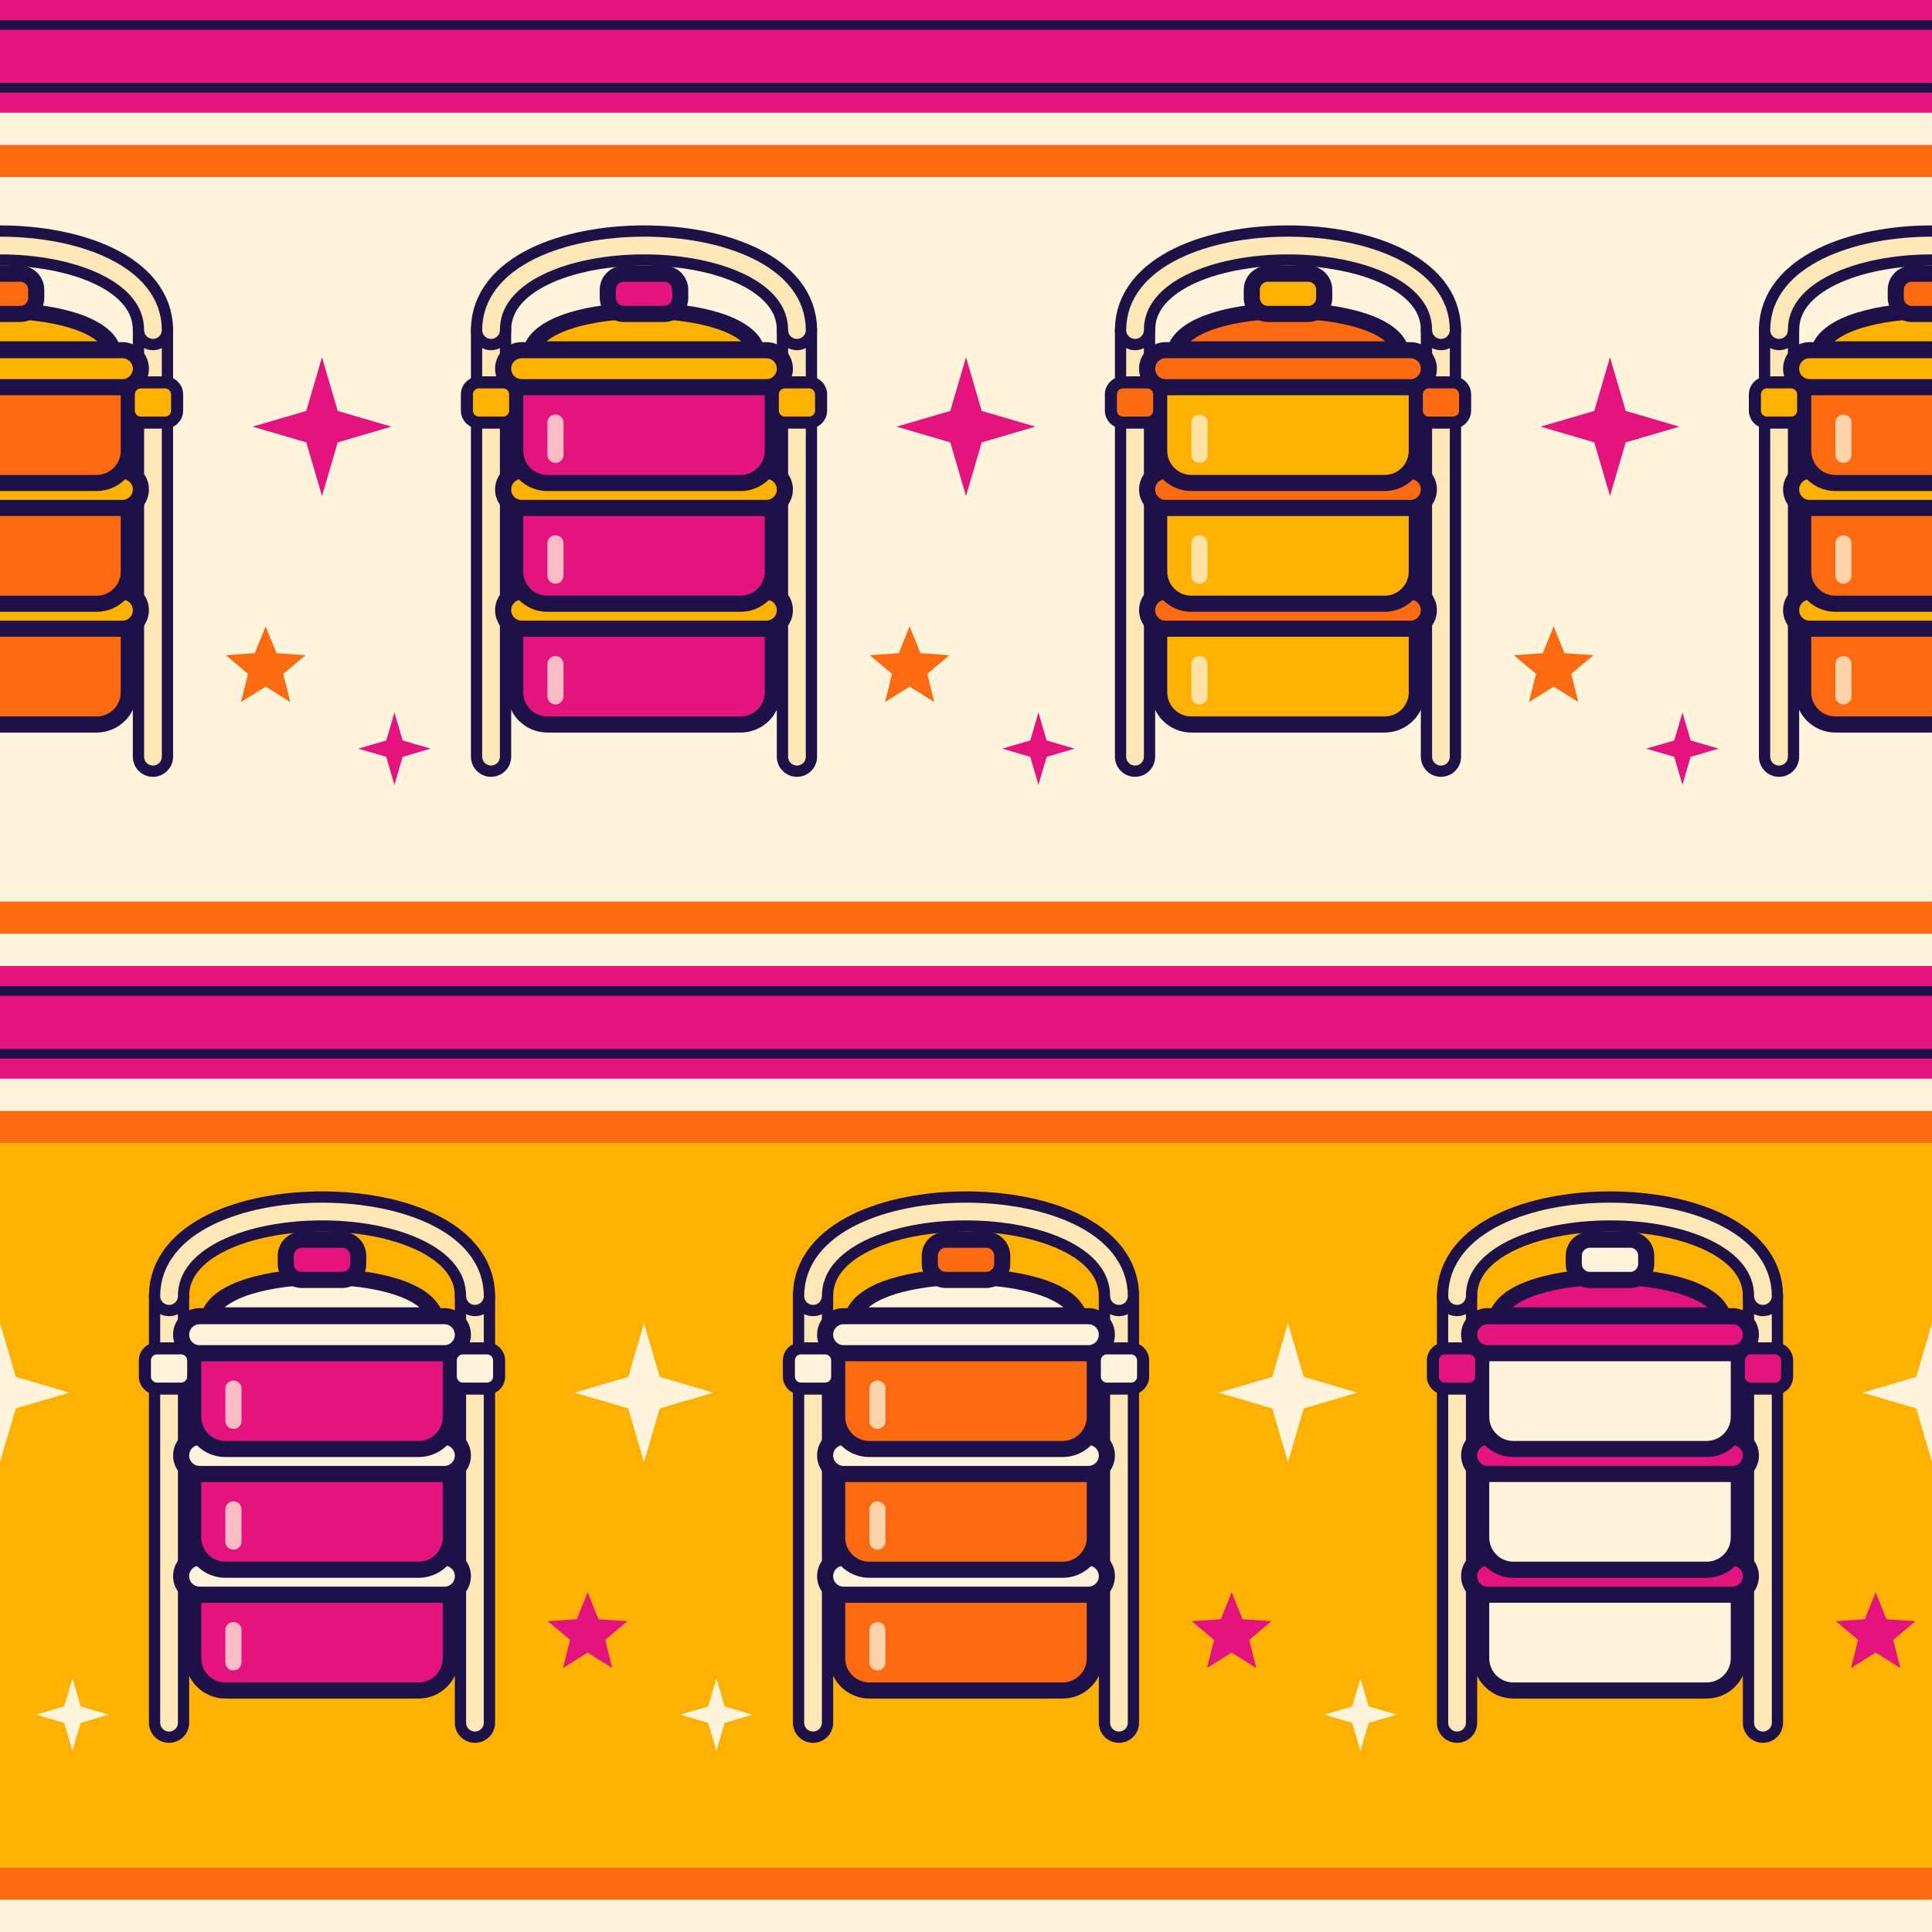
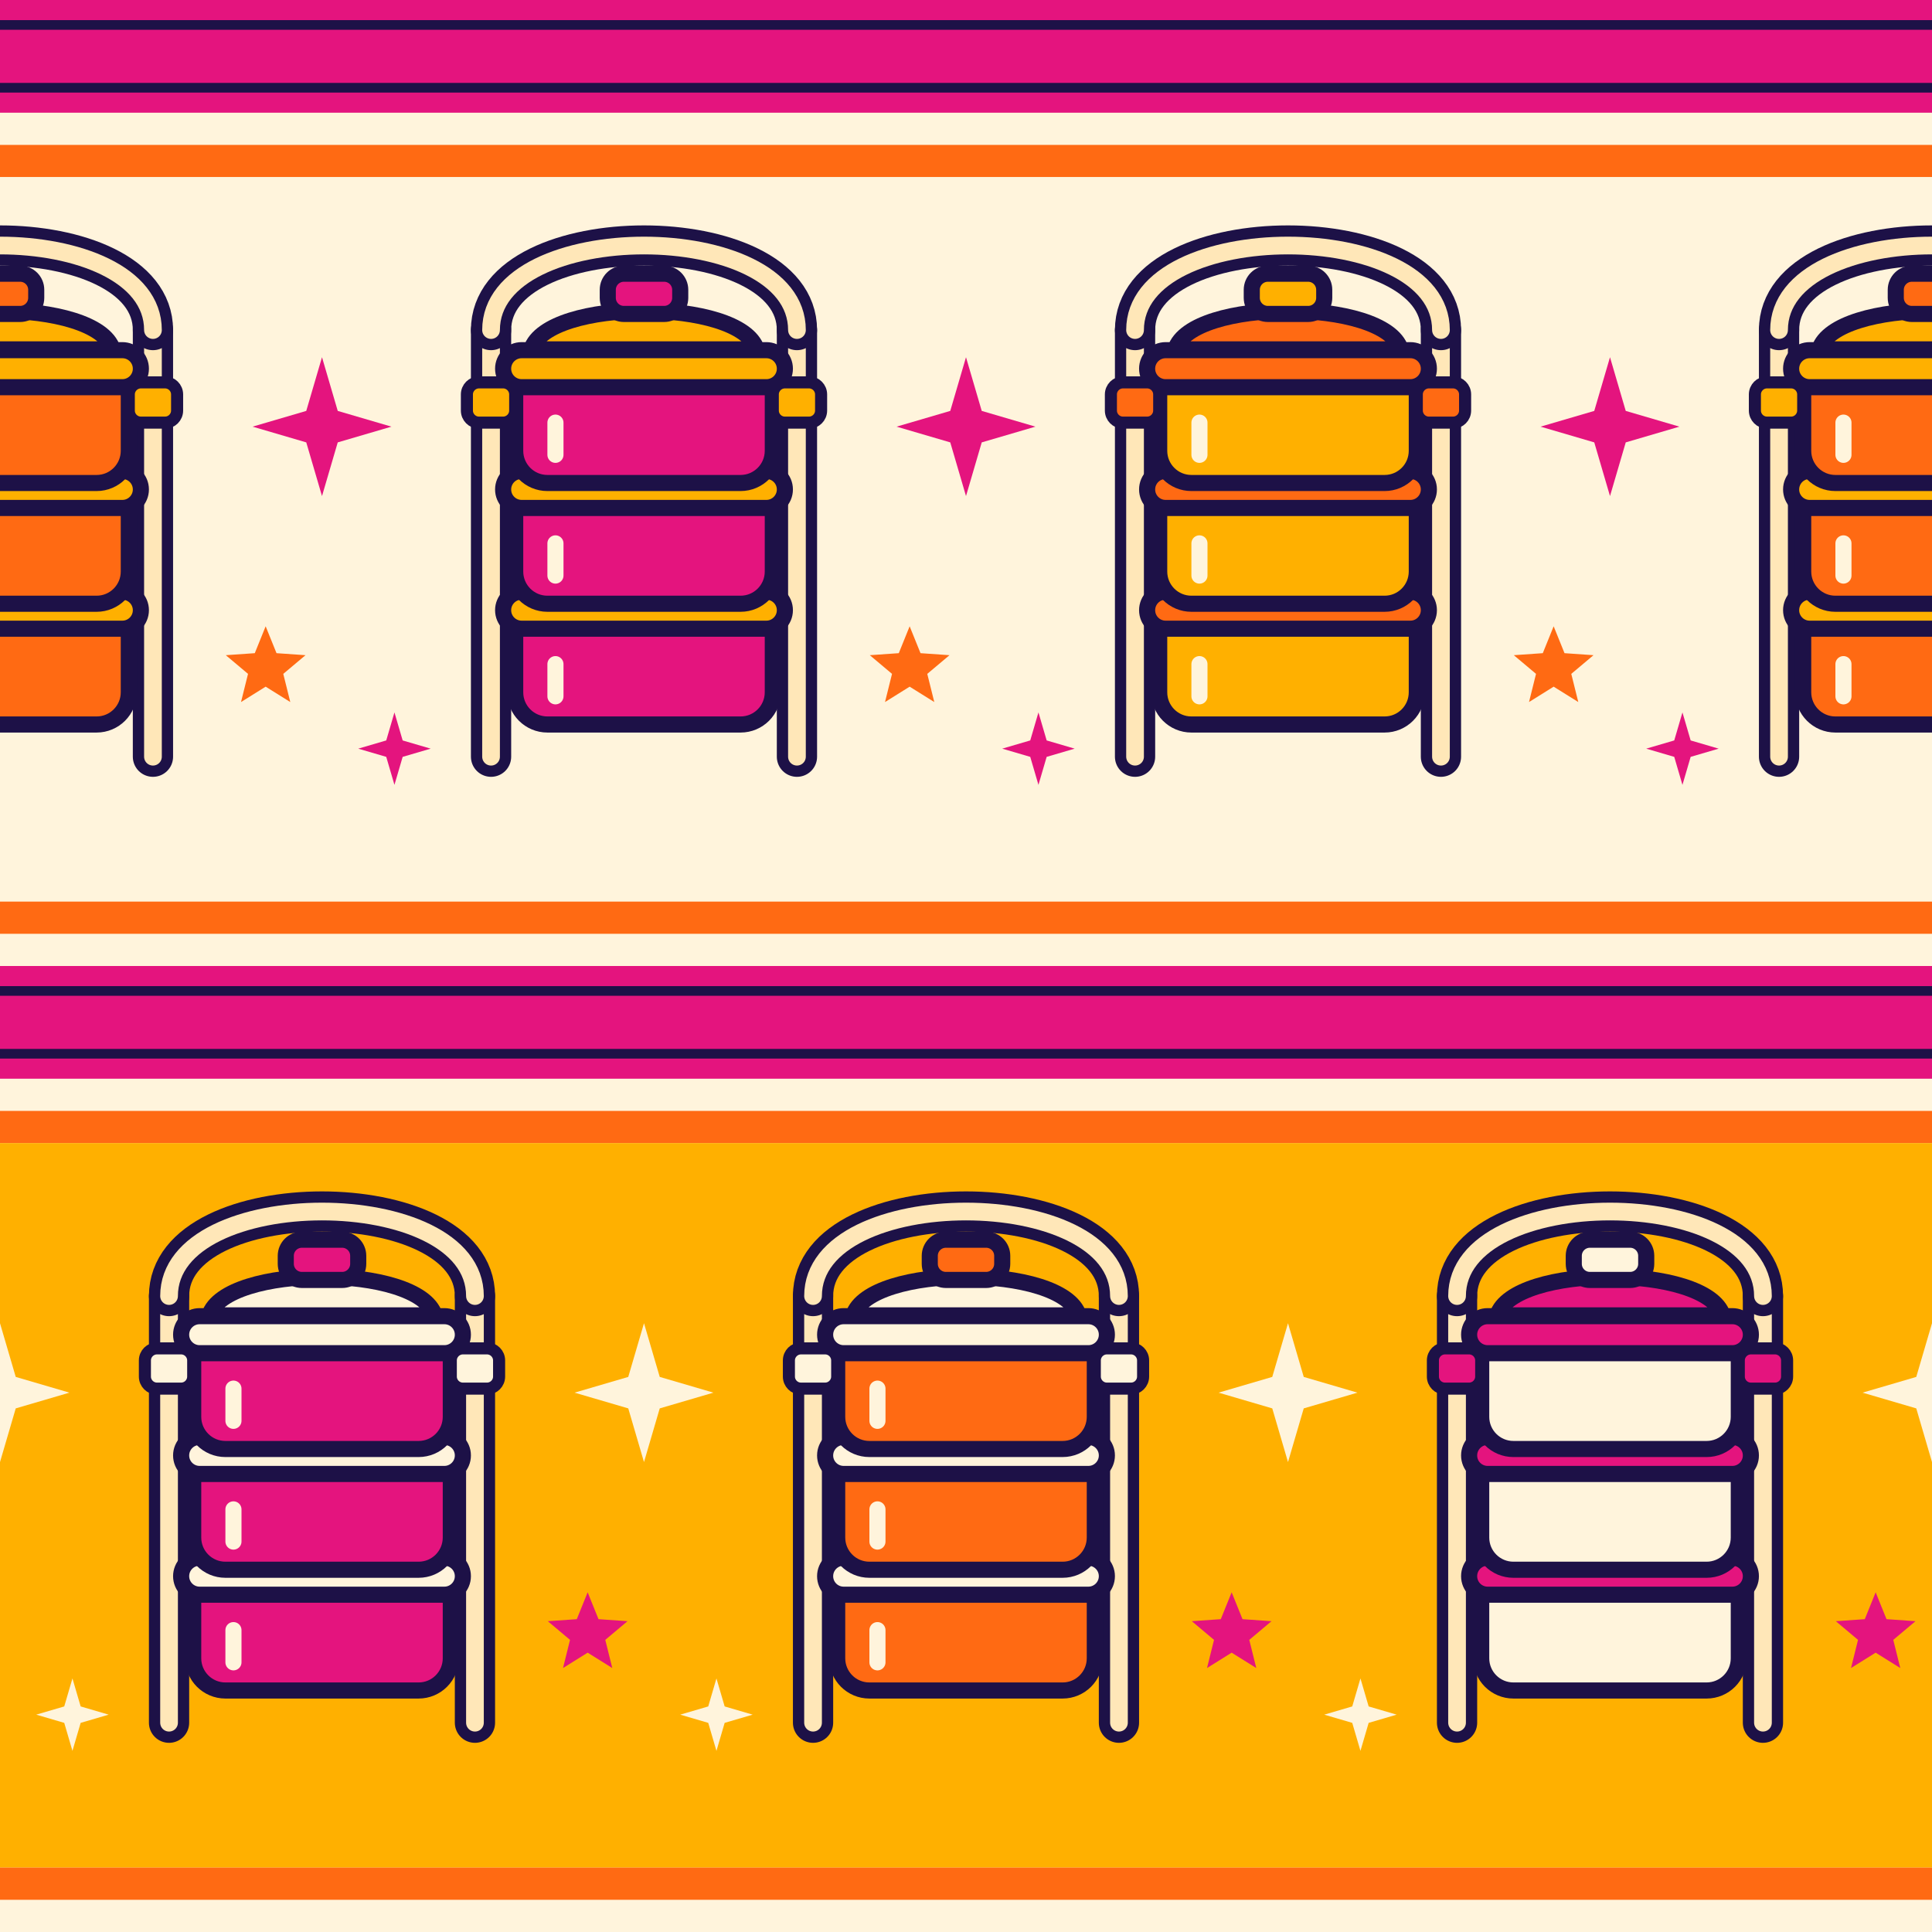
<svg xmlns="http://www.w3.org/2000/svg" xmlns:xlink="http://www.w3.org/1999/xlink" viewBox="0 0 240 240" width="240" height="240">
  <defs>
    <g id="t0">
      <path d="M-19 26V-27M19 26V-27" stroke="#1D1147" stroke-width="5" stroke-linecap="round" />
      <path d="M-19 26V-27M19 26V-27" stroke="#FFE7B8" stroke-width="2.2" stroke-linecap="round" />
      <path d="M-19 -27C-19 -41 19 -41 19 -27" fill="none" stroke="#1D1147" stroke-width="5" stroke-linecap="round" />
      <path d="M-19 -27C-19 -41 19 -41 19 -27" fill="none" stroke="#FFE7B8" stroke-width="2.2" stroke-linecap="round" />
      <rect x="-16" y="7" width="32" height="15" rx="4" fill="#FF6A13" stroke="#1D1147" stroke-width="2" stroke-linejoin="round" />
      <rect x="-17.5" y="5.5" width="35" height="4.6" rx="2.3" fill="#FFB000" stroke="#1D1147" stroke-width="2" stroke-linejoin="round" />
-       <path d="M-11 14.5V18.5" stroke="#FFF4DC" stroke-width="2" stroke-linecap="round" opacity=".75" />
+       <path d="M-11 14.5V18.5" stroke="#FFF4DC" stroke-width="2" stroke-linecap="round" />
      <rect x="-16" y="-8" width="32" height="15" rx="4" fill="#FF6A13" stroke="#1D1147" stroke-width="2" stroke-linejoin="round" />
      <rect x="-17.5" y="-9.5" width="35" height="4.6" rx="2.3" fill="#FFB000" stroke="#1D1147" stroke-width="2" stroke-linejoin="round" />
-       <path d="M-11 -0.5V3.5" stroke="#FFF4DC" stroke-width="2" stroke-linecap="round" opacity=".75" />
+       <path d="M-11 -0.5V3.5" stroke="#FFF4DC" stroke-width="2" stroke-linecap="round" />
      <rect x="-16" y="-23" width="32" height="15" rx="4" fill="#FF6A13" stroke="#1D1147" stroke-width="2" stroke-linejoin="round" />
      <rect x="-17.5" y="-24.5" width="35" height="4.6" rx="2.3" fill="#FFB000" stroke="#1D1147" stroke-width="2" stroke-linejoin="round" />
-       <path d="M-11 -15.5V-11.5" stroke="#FFF4DC" stroke-width="2" stroke-linecap="round" opacity=".75" />
+       <path d="M-11 -15.5V-11.5" stroke="#FFF4DC" stroke-width="2" stroke-linecap="round" />
      <path d="M-14 -24.6C-12 -31 12 -31 14 -24.6Z" fill="#FFB000" stroke="#1D1147" stroke-width="2" stroke-linejoin="round" />
      <rect x="-4.5" y="-34" width="9" height="5" rx="2" fill="#FF6A13" stroke="#1D1147" stroke-width="2" stroke-linejoin="round" />
      <rect x="-22" y="-20.5" width="6" height="5" rx="1.5" fill="#FFB000" stroke="#1D1147" stroke-width="1.5" />
      <rect x="16" y="-20.5" width="6" height="5" rx="1.5" fill="#FFB000" stroke="#1D1147" stroke-width="1.5" />
    </g>
    <g id="t1">
      <path d="M-19 26V-27M19 26V-27" stroke="#1D1147" stroke-width="5" stroke-linecap="round" />
      <path d="M-19 26V-27M19 26V-27" stroke="#FFE7B8" stroke-width="2.2" stroke-linecap="round" />
      <path d="M-19 -27C-19 -41 19 -41 19 -27" fill="none" stroke="#1D1147" stroke-width="5" stroke-linecap="round" />
      <path d="M-19 -27C-19 -41 19 -41 19 -27" fill="none" stroke="#FFE7B8" stroke-width="2.2" stroke-linecap="round" />
      <rect x="-16" y="7" width="32" height="15" rx="4" fill="#E4147E" stroke="#1D1147" stroke-width="2" stroke-linejoin="round" />
      <rect x="-17.5" y="5.5" width="35" height="4.6" rx="2.3" fill="#FFB000" stroke="#1D1147" stroke-width="2" stroke-linejoin="round" />
-       <path d="M-11 14.5V18.5" stroke="#FFF4DC" stroke-width="2" stroke-linecap="round" opacity=".75" />
+       <path d="M-11 14.5V18.5" stroke="#FFF4DC" stroke-width="2" stroke-linecap="round" />
      <rect x="-16" y="-8" width="32" height="15" rx="4" fill="#E4147E" stroke="#1D1147" stroke-width="2" stroke-linejoin="round" />
      <rect x="-17.5" y="-9.5" width="35" height="4.6" rx="2.3" fill="#FFB000" stroke="#1D1147" stroke-width="2" stroke-linejoin="round" />
-       <path d="M-11 -0.5V3.5" stroke="#FFF4DC" stroke-width="2" stroke-linecap="round" opacity=".75" />
+       <path d="M-11 -0.5V3.5" stroke="#FFF4DC" stroke-width="2" stroke-linecap="round" />
      <rect x="-16" y="-23" width="32" height="15" rx="4" fill="#E4147E" stroke="#1D1147" stroke-width="2" stroke-linejoin="round" />
      <rect x="-17.5" y="-24.5" width="35" height="4.6" rx="2.3" fill="#FFB000" stroke="#1D1147" stroke-width="2" stroke-linejoin="round" />
-       <path d="M-11 -15.5V-11.5" stroke="#FFF4DC" stroke-width="2" stroke-linecap="round" opacity=".75" />
+       <path d="M-11 -15.5V-11.5" stroke="#FFF4DC" stroke-width="2" stroke-linecap="round" />
      <path d="M-14 -24.6C-12 -31 12 -31 14 -24.6Z" fill="#FFB000" stroke="#1D1147" stroke-width="2" stroke-linejoin="round" />
      <rect x="-4.5" y="-34" width="9" height="5" rx="2" fill="#E4147E" stroke="#1D1147" stroke-width="2" stroke-linejoin="round" />
      <rect x="-22" y="-20.5" width="6" height="5" rx="1.5" fill="#FFB000" stroke="#1D1147" stroke-width="1.5" />
      <rect x="16" y="-20.5" width="6" height="5" rx="1.5" fill="#FFB000" stroke="#1D1147" stroke-width="1.5" />
    </g>
    <g id="t2">
      <path d="M-19 26V-27M19 26V-27" stroke="#1D1147" stroke-width="5" stroke-linecap="round" />
      <path d="M-19 26V-27M19 26V-27" stroke="#FFE7B8" stroke-width="2.2" stroke-linecap="round" />
      <path d="M-19 -27C-19 -41 19 -41 19 -27" fill="none" stroke="#1D1147" stroke-width="5" stroke-linecap="round" />
      <path d="M-19 -27C-19 -41 19 -41 19 -27" fill="none" stroke="#FFE7B8" stroke-width="2.2" stroke-linecap="round" />
      <rect x="-16" y="7" width="32" height="15" rx="4" fill="#FFB000" stroke="#1D1147" stroke-width="2" stroke-linejoin="round" />
      <rect x="-17.5" y="5.5" width="35" height="4.6" rx="2.3" fill="#FF6A13" stroke="#1D1147" stroke-width="2" stroke-linejoin="round" />
-       <path d="M-11 14.5V18.5" stroke="#FFF4DC" stroke-width="2" stroke-linecap="round" opacity=".75" />
+       <path d="M-11 14.5V18.5" stroke="#FFF4DC" stroke-width="2" stroke-linecap="round" />
      <rect x="-16" y="-8" width="32" height="15" rx="4" fill="#FFB000" stroke="#1D1147" stroke-width="2" stroke-linejoin="round" />
      <rect x="-17.5" y="-9.5" width="35" height="4.6" rx="2.3" fill="#FF6A13" stroke="#1D1147" stroke-width="2" stroke-linejoin="round" />
-       <path d="M-11 -0.5V3.5" stroke="#FFF4DC" stroke-width="2" stroke-linecap="round" opacity=".75" />
+       <path d="M-11 -0.5V3.5" stroke="#FFF4DC" stroke-width="2" stroke-linecap="round" />
      <rect x="-16" y="-23" width="32" height="15" rx="4" fill="#FFB000" stroke="#1D1147" stroke-width="2" stroke-linejoin="round" />
      <rect x="-17.5" y="-24.5" width="35" height="4.6" rx="2.3" fill="#FF6A13" stroke="#1D1147" stroke-width="2" stroke-linejoin="round" />
-       <path d="M-11 -15.5V-11.5" stroke="#FFF4DC" stroke-width="2" stroke-linecap="round" opacity=".75" />
+       <path d="M-11 -15.5V-11.5" stroke="#FFF4DC" stroke-width="2" stroke-linecap="round" />
      <path d="M-14 -24.6C-12 -31 12 -31 14 -24.6Z" fill="#FF6A13" stroke="#1D1147" stroke-width="2" stroke-linejoin="round" />
      <rect x="-4.5" y="-34" width="9" height="5" rx="2" fill="#FFB000" stroke="#1D1147" stroke-width="2" stroke-linejoin="round" />
      <rect x="-22" y="-20.5" width="6" height="5" rx="1.5" fill="#FF6A13" stroke="#1D1147" stroke-width="1.5" />
      <rect x="16" y="-20.5" width="6" height="5" rx="1.5" fill="#FF6A13" stroke="#1D1147" stroke-width="1.5" />
    </g>
    <g id="u0">
      <path d="M-19 26V-27M19 26V-27" stroke="#1D1147" stroke-width="5" stroke-linecap="round" />
      <path d="M-19 26V-27M19 26V-27" stroke="#FFE7B8" stroke-width="2.2" stroke-linecap="round" />
      <path d="M-19 -27C-19 -41 19 -41 19 -27" fill="none" stroke="#1D1147" stroke-width="5" stroke-linecap="round" />
      <path d="M-19 -27C-19 -41 19 -41 19 -27" fill="none" stroke="#FFE7B8" stroke-width="2.2" stroke-linecap="round" />
      <rect x="-16" y="7" width="32" height="15" rx="4" fill="#E4147E" stroke="#1D1147" stroke-width="2" stroke-linejoin="round" />
      <rect x="-17.5" y="5.5" width="35" height="4.6" rx="2.3" fill="#FFF4DC" stroke="#1D1147" stroke-width="2" stroke-linejoin="round" />
-       <path d="M-11 14.5V18.5" stroke="#FFF4DC" stroke-width="2" stroke-linecap="round" opacity=".75" />
+       <path d="M-11 14.5V18.5" stroke="#FFF4DC" stroke-width="2" stroke-linecap="round" />
      <rect x="-16" y="-8" width="32" height="15" rx="4" fill="#E4147E" stroke="#1D1147" stroke-width="2" stroke-linejoin="round" />
      <rect x="-17.5" y="-9.5" width="35" height="4.6" rx="2.3" fill="#FFF4DC" stroke="#1D1147" stroke-width="2" stroke-linejoin="round" />
-       <path d="M-11 -0.5V3.5" stroke="#FFF4DC" stroke-width="2" stroke-linecap="round" opacity=".75" />
+       <path d="M-11 -0.5V3.5" stroke="#FFF4DC" stroke-width="2" stroke-linecap="round" />
      <rect x="-16" y="-23" width="32" height="15" rx="4" fill="#E4147E" stroke="#1D1147" stroke-width="2" stroke-linejoin="round" />
      <rect x="-17.5" y="-24.5" width="35" height="4.6" rx="2.3" fill="#FFF4DC" stroke="#1D1147" stroke-width="2" stroke-linejoin="round" />
-       <path d="M-11 -15.5V-11.5" stroke="#FFF4DC" stroke-width="2" stroke-linecap="round" opacity=".75" />
+       <path d="M-11 -15.5V-11.5" stroke="#FFF4DC" stroke-width="2" stroke-linecap="round" />
      <path d="M-14 -24.6C-12 -31 12 -31 14 -24.6Z" fill="#FFF4DC" stroke="#1D1147" stroke-width="2" stroke-linejoin="round" />
      <rect x="-4.5" y="-34" width="9" height="5" rx="2" fill="#E4147E" stroke="#1D1147" stroke-width="2" stroke-linejoin="round" />
      <rect x="-22" y="-20.5" width="6" height="5" rx="1.5" fill="#FFF4DC" stroke="#1D1147" stroke-width="1.5" />
      <rect x="16" y="-20.5" width="6" height="5" rx="1.5" fill="#FFF4DC" stroke="#1D1147" stroke-width="1.5" />
    </g>
    <g id="u1">
      <path d="M-19 26V-27M19 26V-27" stroke="#1D1147" stroke-width="5" stroke-linecap="round" />
      <path d="M-19 26V-27M19 26V-27" stroke="#FFE7B8" stroke-width="2.2" stroke-linecap="round" />
      <path d="M-19 -27C-19 -41 19 -41 19 -27" fill="none" stroke="#1D1147" stroke-width="5" stroke-linecap="round" />
      <path d="M-19 -27C-19 -41 19 -41 19 -27" fill="none" stroke="#FFE7B8" stroke-width="2.2" stroke-linecap="round" />
      <rect x="-16" y="7" width="32" height="15" rx="4" fill="#FF6A13" stroke="#1D1147" stroke-width="2" stroke-linejoin="round" />
      <rect x="-17.5" y="5.5" width="35" height="4.6" rx="2.3" fill="#FFF4DC" stroke="#1D1147" stroke-width="2" stroke-linejoin="round" />
-       <path d="M-11 14.5V18.5" stroke="#FFF4DC" stroke-width="2" stroke-linecap="round" opacity=".75" />
+       <path d="M-11 14.5V18.5" stroke="#FFF4DC" stroke-width="2" stroke-linecap="round" />
      <rect x="-16" y="-8" width="32" height="15" rx="4" fill="#FF6A13" stroke="#1D1147" stroke-width="2" stroke-linejoin="round" />
      <rect x="-17.5" y="-9.5" width="35" height="4.6" rx="2.3" fill="#FFF4DC" stroke="#1D1147" stroke-width="2" stroke-linejoin="round" />
-       <path d="M-11 -0.5V3.5" stroke="#FFF4DC" stroke-width="2" stroke-linecap="round" opacity=".75" />
+       <path d="M-11 -0.5V3.5" stroke="#FFF4DC" stroke-width="2" stroke-linecap="round" />
      <rect x="-16" y="-23" width="32" height="15" rx="4" fill="#FF6A13" stroke="#1D1147" stroke-width="2" stroke-linejoin="round" />
      <rect x="-17.5" y="-24.5" width="35" height="4.6" rx="2.3" fill="#FFF4DC" stroke="#1D1147" stroke-width="2" stroke-linejoin="round" />
-       <path d="M-11 -15.5V-11.5" stroke="#FFF4DC" stroke-width="2" stroke-linecap="round" opacity=".75" />
+       <path d="M-11 -15.5V-11.5" stroke="#FFF4DC" stroke-width="2" stroke-linecap="round" />
      <path d="M-14 -24.6C-12 -31 12 -31 14 -24.6Z" fill="#FFF4DC" stroke="#1D1147" stroke-width="2" stroke-linejoin="round" />
      <rect x="-4.5" y="-34" width="9" height="5" rx="2" fill="#FF6A13" stroke="#1D1147" stroke-width="2" stroke-linejoin="round" />
      <rect x="-22" y="-20.5" width="6" height="5" rx="1.5" fill="#FFF4DC" stroke="#1D1147" stroke-width="1.5" />
      <rect x="16" y="-20.5" width="6" height="5" rx="1.5" fill="#FFF4DC" stroke="#1D1147" stroke-width="1.5" />
    </g>
    <g id="u2">
      <path d="M-19 26V-27M19 26V-27" stroke="#1D1147" stroke-width="5" stroke-linecap="round" />
      <path d="M-19 26V-27M19 26V-27" stroke="#FFE7B8" stroke-width="2.2" stroke-linecap="round" />
      <path d="M-19 -27C-19 -41 19 -41 19 -27" fill="none" stroke="#1D1147" stroke-width="5" stroke-linecap="round" />
      <path d="M-19 -27C-19 -41 19 -41 19 -27" fill="none" stroke="#FFE7B8" stroke-width="2.2" stroke-linecap="round" />
      <rect x="-16" y="7" width="32" height="15" rx="4" fill="#FFF4DC" stroke="#1D1147" stroke-width="2" stroke-linejoin="round" />
      <rect x="-17.5" y="5.5" width="35" height="4.6" rx="2.3" fill="#E4147E" stroke="#1D1147" stroke-width="2" stroke-linejoin="round" />
-       <path d="M-11 14.5V18.5" stroke="#FFF4DC" stroke-width="2" stroke-linecap="round" opacity=".75" />
+       <path d="M-11 14.5V18.5" stroke="#FFF4DC" stroke-width="2" stroke-linecap="round" />
      <rect x="-16" y="-8" width="32" height="15" rx="4" fill="#FFF4DC" stroke="#1D1147" stroke-width="2" stroke-linejoin="round" />
      <rect x="-17.5" y="-9.5" width="35" height="4.6" rx="2.3" fill="#E4147E" stroke="#1D1147" stroke-width="2" stroke-linejoin="round" />
-       <path d="M-11 -0.5V3.5" stroke="#FFF4DC" stroke-width="2" stroke-linecap="round" opacity=".75" />
+       <path d="M-11 -0.5V3.5" stroke="#FFF4DC" stroke-width="2" stroke-linecap="round" />
      <rect x="-16" y="-23" width="32" height="15" rx="4" fill="#FFF4DC" stroke="#1D1147" stroke-width="2" stroke-linejoin="round" />
      <rect x="-17.5" y="-24.5" width="35" height="4.6" rx="2.3" fill="#E4147E" stroke="#1D1147" stroke-width="2" stroke-linejoin="round" />
-       <path d="M-11 -15.5V-11.5" stroke="#FFF4DC" stroke-width="2" stroke-linecap="round" opacity=".75" />
+       <path d="M-11 -15.5V-11.5" stroke="#FFF4DC" stroke-width="2" stroke-linecap="round" />
      <path d="M-14 -24.6C-12 -31 12 -31 14 -24.6Z" fill="#E4147E" stroke="#1D1147" stroke-width="2" stroke-linejoin="round" />
      <rect x="-4.5" y="-34" width="9" height="5" rx="2" fill="#FFF4DC" stroke="#1D1147" stroke-width="2" stroke-linejoin="round" />
      <rect x="-22" y="-20.5" width="6" height="5" rx="1.5" fill="#E4147E" stroke="#1D1147" stroke-width="1.5" />
      <rect x="16" y="-20.5" width="6" height="5" rx="1.5" fill="#E4147E" stroke="#1D1147" stroke-width="1.5" />
    </g>
    <g id="s4">
      <path d="M0 -7.5L1.7 -1.7L7.5 0L1.7 1.7L0 7.5L-1.7 1.7L-7.5 0L-1.7 -1.7Z" stroke-linejoin="round" />
    </g>
    <g id="s5">
      <path d="M0 -5.2L1.35 -1.86L4.95 -1.61L2.19 0.71L3.06 4.21L0 2.3L-3.06 4.21L-2.19 0.71L-4.95 -1.61L-1.35 -1.86Z" stroke-linejoin="round" />
    </g>
  </defs>
  <rect x="0" y="0" width="240" height="240" fill="#FFF4DC" />
  <rect x="-2" y="0" width="244" height="14" fill="#E4147E" />
  <rect x="-2" y="18" width="244" height="4" fill="#FF6A13" />
  <rect x="-2" y="22" width="244" height="90" fill="#FFF4DC" />
  <rect x="-2" y="112" width="244" height="4" fill="#FF6A13" />
  <rect x="-2" y="2.5" width="244" height="1.2" fill="#1D1147" />
  <rect x="-2" y="10.3" width="244" height="1.2" fill="#1D1147" />
  <use xlink:href="#t0" transform="translate(0 68)" />
  <use xlink:href="#t0" transform="translate(240 68)" />
  <use xlink:href="#s4" transform="translate(40 53) scale(1.15)" fill="#E4147E" />
  <use xlink:href="#s5" transform="translate(33 83)" fill="#FF6A13" />
  <use xlink:href="#s4" transform="translate(49 93) scale(0.6)" fill="#E4147E" />
  <use xlink:href="#t1" transform="translate(80 68)" />
  <use xlink:href="#s4" transform="translate(120 53) scale(1.15)" fill="#E4147E" />
  <use xlink:href="#s5" transform="translate(113 83)" fill="#FF6A13" />
  <use xlink:href="#s4" transform="translate(129 93) scale(0.6)" fill="#E4147E" />
  <use xlink:href="#t2" transform="translate(160 68)" />
  <use xlink:href="#s4" transform="translate(200 53) scale(1.15)" fill="#E4147E" />
  <use xlink:href="#s5" transform="translate(193 83)" fill="#FF6A13" />
  <use xlink:href="#s4" transform="translate(209 93) scale(0.6)" fill="#E4147E" />
  <rect x="-2" y="120" width="244" height="14" fill="#E4147E" />
  <rect x="-2" y="138" width="244" height="4" fill="#FF6A13" />
  <rect x="-2" y="142" width="244" height="90" fill="#FFB000" />
  <rect x="-2" y="232" width="244" height="4" fill="#FF6A13" />
  <rect x="-2" y="122.5" width="244" height="1.2" fill="#1D1147" />
  <rect x="-2" y="130.3" width="244" height="1.2" fill="#1D1147" />
  <use xlink:href="#u0" transform="translate(40 188)" />
  <use xlink:href="#u0" transform="translate(280 188)" />
  <use xlink:href="#s4" transform="translate(80 173) scale(1.15)" fill="#FFF4DC" />
  <use xlink:href="#s5" transform="translate(73 203)" fill="#E4147E" />
  <use xlink:href="#s4" transform="translate(89 213) scale(0.6)" fill="#FFF4DC" />
  <use xlink:href="#u1" transform="translate(120 188)" />
  <use xlink:href="#s4" transform="translate(160 173) scale(1.15)" fill="#FFF4DC" />
  <use xlink:href="#s5" transform="translate(153 203)" fill="#E4147E" />
  <use xlink:href="#s4" transform="translate(169 213) scale(0.6)" fill="#FFF4DC" />
  <use xlink:href="#u2" transform="translate(-40 188)" />
  <use xlink:href="#u2" transform="translate(200 188)" />
  <use xlink:href="#s4" transform="translate(0 173) scale(1.15)" fill="#FFF4DC" />
  <use xlink:href="#s4" transform="translate(240 173) scale(1.15)" fill="#FFF4DC" />
  <use xlink:href="#s5" transform="translate(-7 203)" fill="#E4147E" />
  <use xlink:href="#s5" transform="translate(233 203)" fill="#E4147E" />
  <use xlink:href="#s4" transform="translate(9 213) scale(0.6)" fill="#FFF4DC" />
</svg>
